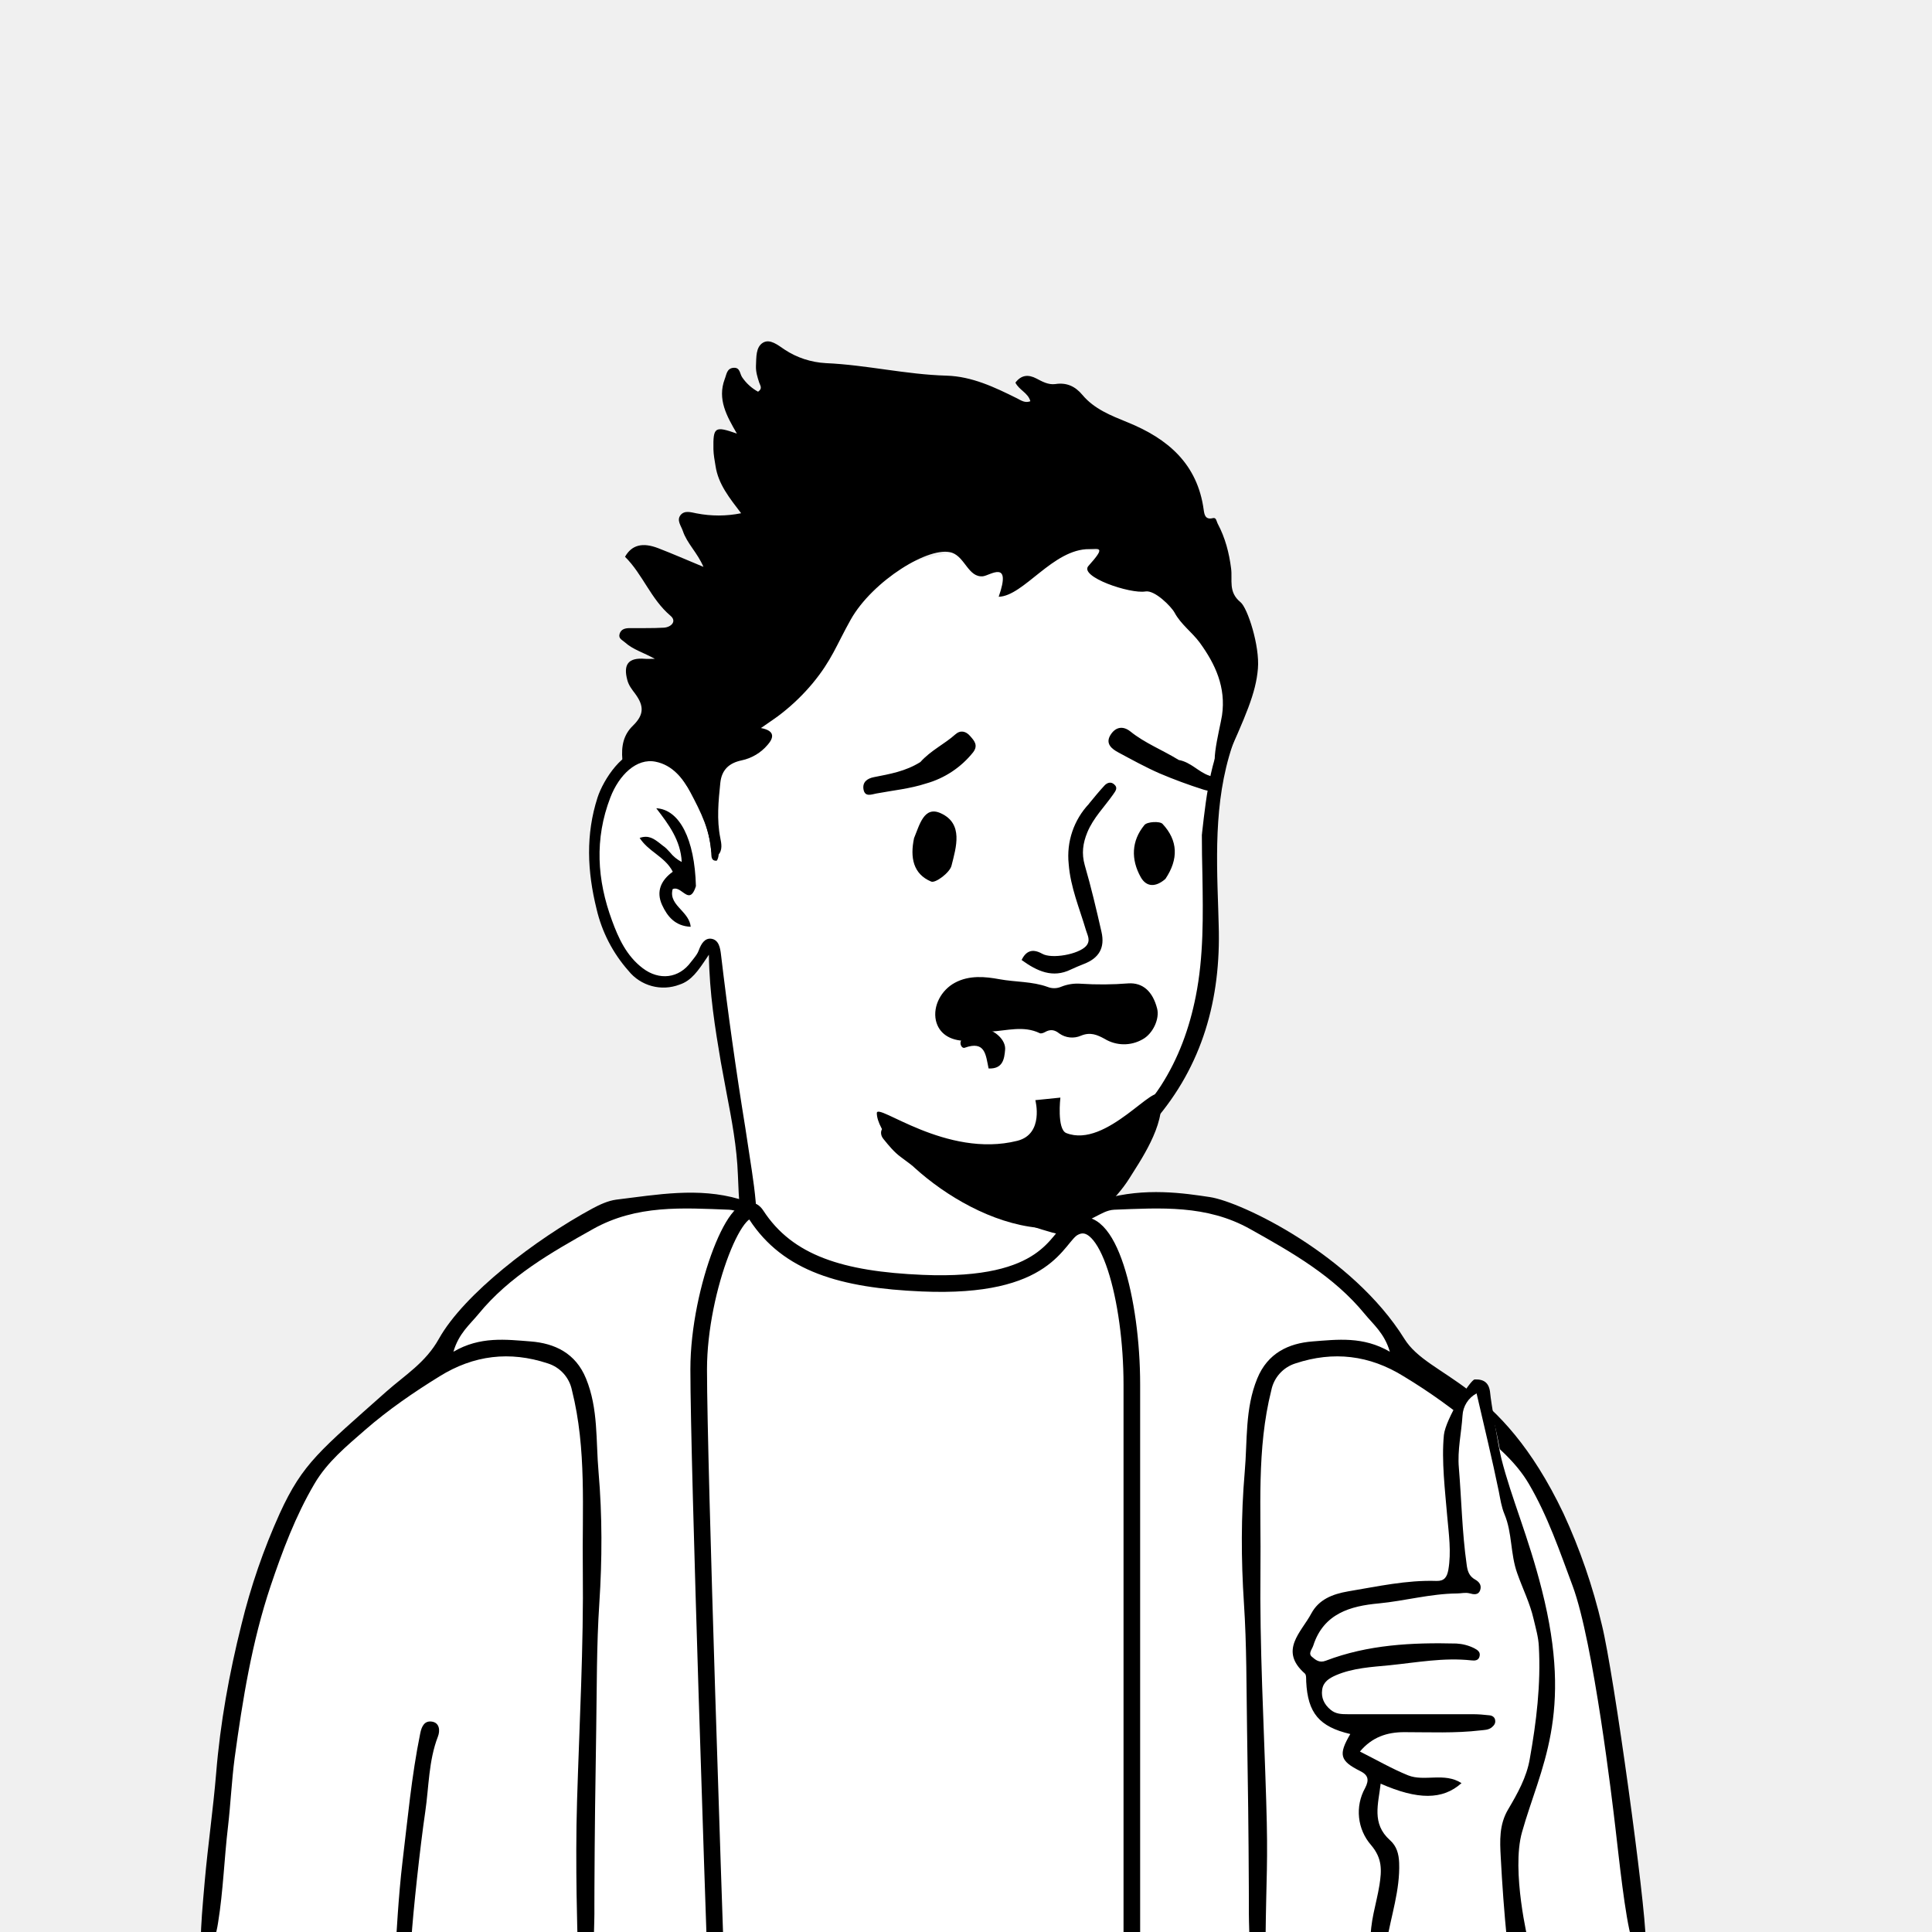
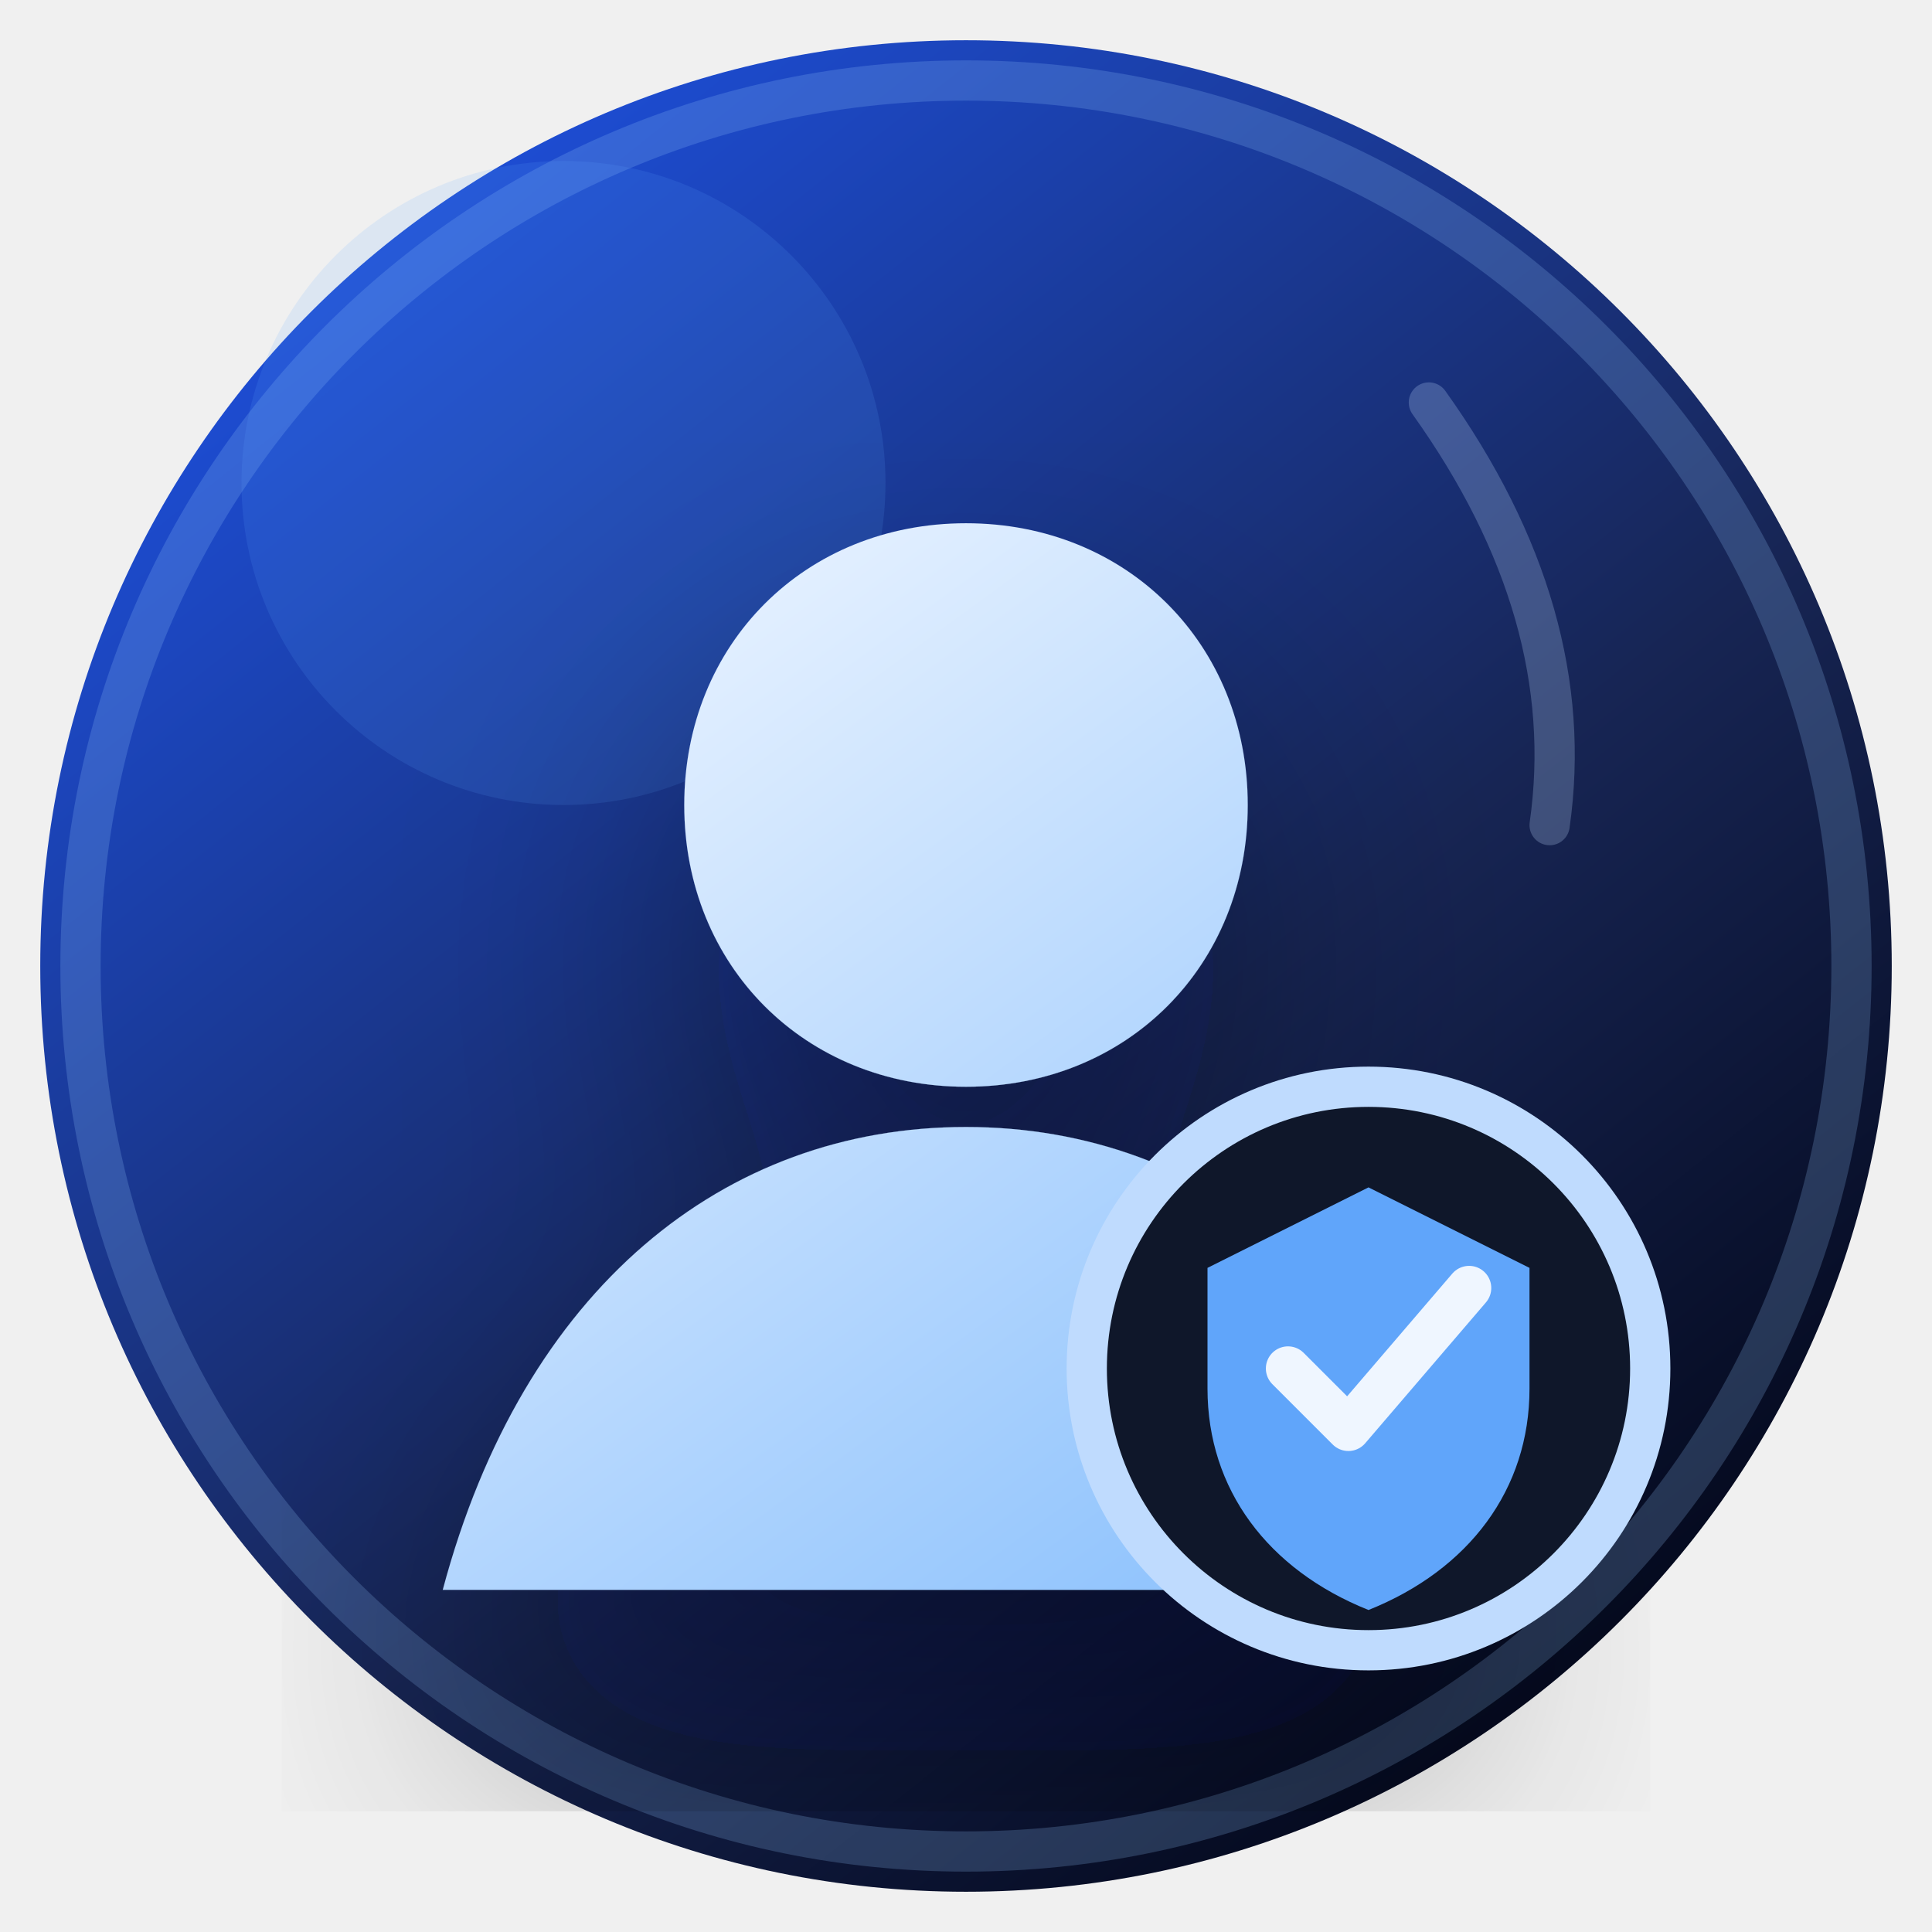
- <svg xmlns="http://www.w3.org/2000/svg" viewBox="0 0 1744 1744" fill="none" shape-rendering="auto">
-   <mask id="viewboxMask">
-     <rect width="1744" height="1744" rx="0" ry="0" x="0" y="0" fill="#fff" />
-   </mask>
-   <g mask="url(#viewboxMask)">
-     <g transform="translate(531 487)">
-       <path d="M554 727.7c-99.2 297-363.8 388.6-503.7 19.8-19.3-50.7 31-69.5 66.2-91.9 24.1-15.3 36.8-28.5 35.3-42.2-7-64.4-36.9-243.8-36.9-243.8l-3-5.8s.7-1.6-2.2 1.2c-3 3-9.9 34.2-37 34.2-24.5 0-49.2-10.9-61-86.3C7.2 285.6 9.6 214 40 201c12.5-5.3 24-7.2 35.2-.8 11.3 6.4-13-22 112-126C268.4 6.4 396.7-3.5 448.5 8 500.3 19.5 552 44.8 574.9 98.5c27.8 65-25.9 114.3-14 262.5-2.2 53.6.8 171.2-146.6 210.6-28 7.5-19.3 48.4 22.7 58.4 67 21 117 72.3 117 97.9" fill="#fff" />
-       <path fill-rule="evenodd" clip-rule="evenodd" d="m554 266.2.1-1.4c4.1-36.4 8.2-71.7 27.1-103.4 6.5 4.4 5.7 10 3.7 15.2-19.9 51.2-18 104.4-16.2 157.6l.4 14c2.1 66.4-14.5 126.8-58.7 177.5-15.4 17.6-35.8 29.8-56.5 40.3-21.4 11-25.9 20.1-19.2 43.6l.8 2.6c1.4 3.9 2.8 7.9-1 11.8-4.5 4.6-9.5 3.3-14.8 1.8l-.6-.1a406.4 406.4 0 0 1-137-68.3c-6-4.4-10.8-10.3-15.5-16.1l-.3-.4c-2.5-3-3-7.8.5-10.4 3.3-2.5 5.8-.5 8.7 1.8l1 .9a145.5 145.5 0 0 0 76.3 31.7c13.4 1.4 26.6.9 40 .4 7.4-.3 14.8-.6 22.3-.5 10.2 0 18.7-4.7 26.7-9.2l2.8-1.6c27.8-15.5 54.3-32.8 72.2-60.7 16.1-25 25.9-52.2 31.6-80.9 7.2-36.1 6.6-72.7 6-109.8-.3-12-.5-24.2-.5-36.4ZM50.6 190.8c21.9-1.7 34 11.2 44.3 26.3a140.4 140.4 0 0 1 22.4 61.5c.5 3.7 1 7.6-1.2 11.3-4.5.6-4.9-3-5-5.6-.5-20.7-9.7-38.7-18.9-56.1-6.6-12.5-16.2-24.6-31.4-27.6-17.2-3.5-33 12-40.8 32.2-14.5 37.6-12 74.6 1.4 111 5.8 15.9 13.1 32.1 27.8 43.2 14.8 11.3 32.7 9.3 43.6-5.7l2-2.5c2-2.6 4-5.1 5-8 2.1-5.8 5.4-11.2 11.3-10.4 6.8 1 8 8.3 8.7 14a3661 3661 0 0 0 22 156.7l5.9 38.8c2.6 17.1 5.6 41.7 3.6 52.1a28 28 0 0 0-.3 2.2c-.4 2.8-.6 5-4.2 5.5-4.9.8-7-2-7.7-6.4-2.3-17-3-23.6-4-49.6-.9-25.2-5.6-50-10.4-74.9l-5-27c-5.2-30.8-10.3-62-10.8-97l-2 3c-7.6 11.3-13.7 20.5-24.5 24a40.5 40.5 0 0 1-46.1-12.5 127.8 127.8 0 0 1-28.8-55.8c-8.4-34-9.9-67.1.9-100.6 5.2-16.1 23.7-44.7 42.2-42Zm34.6 127.5c4.4 3.2 8.4 6 12-5.4-1.1-42.2-14.7-69.2-35.8-70.3 11.2 14.6 22 28.8 23 48.5a32.3 32.3 0 0 1-10.7-8.8c-2-2.2-4-4.4-6.5-6l-3-2.4c-4.8-3.6-9.7-7.4-17.8-4.5 3.8 5.8 9 10 14.3 14 6 4.7 12 9.3 15.6 16.5-10.6 7.7-15.2 17.7-9.7 29.9 4.8 10.5 11.9 19.2 25.9 19.8-.6-6.3-4.7-10.9-8.8-15.4-5-5.4-9.7-10.6-7.5-18.6 3.2-1.5 6.2.7 9 2.7Z" fill="#000" />
-     </g>
-     <g transform="translate(178 1057)">
-       <path d="M1301.3 694.3S1276 480.8 1263 423.6c-25.7-111.8-73.3-201.4-135.3-220.5-29.6-9.2-39.4-34-47-53.2-3-7.8-5.8-14.7-9.3-19.2C1040 90.7 975 50.5 941 37.3 914.5 27 838.5 20.6 813 30.7c-11.5 4.5-16.2 11-17.6 18.5-1.5.5-3 1.1-4.4 2-3.3 1.8-6 5-9.5 9C768 75.7 745 102.1 653.7 98c-72.5-3.2-120.5-13.8-149-58.3-2.3-3.6-5-4.8-8-4.2a223.7 223.7 0 0 0-163 19C316.2 64 219.4 158.4 218.4 163.7c-2 10.6-25.6 28-55.2 47.6C100.9 252.4 73.6 333 49.3 404.4l-6.6 19.2C31.8 455.2 6.1 692 6.1 692l176 2.3h1119.2Z" fill="#fff" />
-       <mask id="bodyVariant07-a" style="mask-type:luminance" maskUnits="userSpaceOnUse" x="453" y="259" width="392" height="433">
-         <path d="m467 692-14-432.5h392V692H467Z" fill="#fff" />
-       </mask>
-       <g mask="url(#bodyVariant07-a)">
-         <g transform="translate(396 278)" style="mix-blend-mode:difference">
-           <ellipse cx="258.1" cy="202.6" rx="100.1" ry="98.5" stroke="#fff" stroke-width="15" />
-           <path d="M175.5 146.8a428 428 0 0 1-7.7-8.2 186.2 186.2 0 0 1-21.8-27.9c-1.8-3.1-2.9-5.5-3.4-7.2 1.8.1 4.3.6 7.8 1.7 8 2.6 18.8 7.7 32 15.1 3.7 2 7.5 4.3 11.5 6.7 4.2-3.4 8.7-6.6 13.4-9.3-6.1-3.8-12-7.3-17.5-10.4A200.1 200.1 0 0 0 155 91c-4.7-1.5-9.1-2.5-13-2.5-3.8 0-8.7.8-12 5-3.3 4-3 9-2.2 12.7 1 3.8 2.8 8 5.3 12.1a200 200 0 0 0 23.6 30.4c3.4 3.7 7 7.6 11 11.6a98 98 0 0 1 7.8-13.5Zm-33.2-45.2Zm-1.5 2h-.1ZM329.3 271.8c-3.7 3.6-7.6 7-11.9 10.1a519 519 0 0 0 26.4 16 200 200 0 0 0 34.8 16.3c4.6 1.5 9 2.5 13 2.5 3.8 0 8.7-.8 12-5 3.2-4 3-9 2.1-12.7-.9-3.8-2.8-8-5.3-12.1a200 200 0 0 0-23.6-30.4 529 529 0 0 0-23.3-24 97 97 0 0 1-6.3 15c6.9 6.7 13 13.1 18.5 19.1a186.2 186.2 0 0 1 21.8 27.9 35 35 0 0 1 3.4 7.2 35 35 0 0 1-7.8-1.7c-7.9-2.6-18.8-7.7-32-15.1-6.7-3.8-14-8.2-21.8-13.1Zm62 31.8Zm1.5-2Z" fill-rule="evenodd" clip-rule="evenodd" fill="#fff" />
-           <path d="M250 223.7c-72.4-57.7-123.5-114-114.2-125.6Z" fill="#fff" />
-           <path d="M250 223.7c-72.4-57.7-123.5-114-114.2-125.6" stroke="#fff" stroke-width="15" />
-           <path d="M397.7 307.1c-9.3 11.7-75.5-25.7-147.8-83.4Z" fill="#fff" />
-           <path d="M397.7 307.1c-9.3 11.7-75.5-25.7-147.8-83.4" stroke="#fff" stroke-width="15" />
-         </g>
-       </g>
-       <path d="M467.4 694.3S452.7 266.8 452.7 179c0-72.8 36.6-163 52-139.2 28.5 43.8 77.2 58.4 149.7 61.5 115 5 120.9-41.3 136.6-50 31.4-17.6 52.7 66 52.7 141.4V694" stroke="#000" stroke-width="15" />
-       <path d="M1295 694c-6.2-21.3-11.5-73.3-14.9-102-2.4-20.7-19.6-166.5-38.5-217.4-11.6-31.1-22.4-63-39.5-92.1-11.7-20-29.3-34.3-46-48.9a513 513 0 0 0-67-48.2c-30.9-19.2-63.4-23-97.6-11.7a32 32 0 0 0-21.9 24.3c-13.4 53.3-9.1 107.6-9.8 161.6-.8 69.8 3.1 139.5 5.2 209.2 1.8 57.2 0 66.7-.6 125.2h-14.5c-.9-32.2-.4-15.3-.6-47.5-.2-47.6-.8-95.1-1.6-142.7-.6-37.8-.3-75.7-2.8-113.5-2.6-39.6-2.7-79.1.7-118.6 2.5-28.2.1-57 11.3-84.3 9.4-23 28.3-31.8 49.9-33.5 22.4-1.7 45.7-4.8 69.8 9.3-4.8-16.6-15-24.7-22.6-34-28-34.2-65.5-55.5-103.6-76.8-39.3-22-80.7-19-122.6-17.4-6.5.3-12 3.8-17.8 6.7-7.5 4-15.3 7.3-26.6 4.8 9.5-13 22.1-17.3 35.1-21.1 37.1-10.8 73-5.2 95.7-1.8C943 28 1042.7 76 1089.7 151.5c22.3 35.9 85.8 36.4 143.6 157.6a528 528 0 0 1 34.7 100.7c10.9 44 39.5 252.6 39.5 284.2H1295ZM15.3 694c2-6.9 2.7-9.9 3.6-15.7 4.6-28.4 5.5-57.6 8.9-86.3 2.4-20.7 3.3-41.4 6-62 7.2-52.7 15.6-105 32.5-155.4 10.7-31.7 22.4-63 39.5-92.1 11.7-20 29.3-34.3 46-48.9 20.7-18 43.5-33.7 67-48.2 30.9-19.2 63.4-23 97.6-11.7a32 32 0 0 1 21.9 24.3c13.4 53.3 9.1 107.6 9.8 161.6.8 69.8-3.1 139.5-5.2 209.2-1.8 57.2.5 125 .5 125l14.6.2c.9-32.2.4-15.3.6-47.5.2-47.6.8-95.1 1.6-142.7.6-37.8.3-75.7 2.8-113.5 2.6-39.6 2.7-79.1-.7-118.6-2.5-28.2-.1-57-11.3-84.3-9.4-23-28.3-31.8-50-33.5-22.3-1.7-45.6-4.8-69.7 9.3 4.8-16.6 15-24.7 22.6-34 28-34.2 65.5-55.5 103.5-76.8 39.4-22 80.8-19 122.7-17.4 6.5.3 12 3.8 17.8 6.7 7.5 4 2.3 11.5 6.4.7 5.8-15-2-13.2-15-17-37-10.8-74-4-111 .5-7.4 1-14.8 4.4-21.5 8-51.4 27.8-116 77.2-138.6 117.6-12 21.6-30.7 32.8-47.5 47.7C111 252.3 95.3 263.8 74.6 309a573.6 573.6 0 0 0-34.7 100.7c-11 44-19.1 88.6-22.8 134.2-2.7 32.4-7.4 64.8-10.3 97.4-2 22.8-3.5 39.7-3.5 52.6h12Z" fill="#000" />
-       <path d="M1131.8 694c2-23.7-8-84.7-12.5-115.7-3.3-22.6-3-46-11.4-67.7-2.1-5.4-1.5-12.4 5.3-13.5 6.4-1 9.2 3.5 10.7 10.8 7.8 38.3 11.3 77.2 16 116 3.5 30 7.8 60 8.5 70l-16.6.1ZM193.3 694c1.4-23.6 8-84.7 12.6-115.7 3.3-22.6 3-46 11.4-67.7 2.1-5.4 1.5-12.4-5.3-13.5-6.4-1-9.3 3.5-10.7 10.8-7.8 38.3-11.3 77.2-16 116-3.6 30-5.7 70.1-5.7 70.1h13.7Z" fill="#000" />
-     </g>
-     <g transform="translate(266 207)">
-       <path d="M717.4 288.7c-32.8-.4-59.2 42.4-81.9 43 12-34.2-8-19.1-14.2-18.5-13 1.3-16.1-17-27.8-21.2-20-7-72 25.4-91.6 60.4-13 23.2-17.1 36.6-34.5 57.6a185 185 0 0 1-27 26.3c-5.5 4.5-11.6 8.3-19.5 13.9 13.5 2.5 11.2 9.3 6 15.2a42.2 42.2 0 0 1-23.5 14c-11 2.3-18 8.3-19.2 20.5-1.7 16.5-3.3 33 0 49.5 1 5 2.3 11-2 15.5-4.3 1-6-1.3-6.3-4.6-2.7-25-13.1-46.7-28-66.9-12.4-17-25.6-22.1-45.5-14.7-1.8.7-4 0-6.6 0-1-12 .8-22.2 9.6-30.7 10-9.8 10.2-17.7 1.8-29-2.8-3.7-5.6-7.2-6.9-12-3.9-14.4 1-20.5 15.8-19.3 2 .2 4.2 0 9 0-10.3-5.7-19.7-8.3-26.8-14.7-2.5-2.3-6.3-3.5-5-7.8 1.3-4.4 5.2-5.2 9.2-5.2 10.2-.1 20.5.2 30.7-.4 6.7-.4 12-5.8 6-10.8-17.7-15-25-37.4-41-53.2 6-10.6 15.7-13.3 30.1-7.7 13 5 25.7 10.6 40.7 16.8-5.6-13-14.9-21.2-18.6-32.4-1.6-4.7-5.8-9.6-2.1-14.3 3.6-4.5 9.3-2.6 14.4-1.6 13.3 2.6 27 2.6 40.3-.1-10.4-13.7-20.6-26.1-23.1-42.7-.8-5-1.8-10-1.9-15.2-.3-20 1.2-21 21.2-14-9.2-15.8-17.8-31-11-49.2 1.7-4.2 1.8-9.7 8-10.2 6-.4 5.5 5.3 7.7 8.5 3.7 5.5 8.7 10 14.4 13.1 4.4-3 1.8-5.7 1-8.3-1.6-4.9-3.1-9.7-2.9-15 .4-7.7-.3-17 6.4-21 6.4-3.7 13.5 2.3 19.5 6.3 11 7.3 24 11.5 37.2 12.2 36.6 1.6 72.3 10.3 109 11.3 23 .7 43.5 10.5 63.6 20.5 3.8 2 7.3 4.4 12 2.6-2-7.6-10.1-10-13.5-16.8 5.4-7.1 11.7-7.5 19-3.7 5.3 2.8 10.7 5.8 17 5 10.2-1.6 18 2 24.5 9.8 10.7 12.8 26 18.7 40.7 24.7 36.5 14.8 63.2 37.6 68.8 79.2.6 4.2 1.4 9 8.3 7.3 3.1-.8 3.2 3 4.4 5.2 6.7 12.6 10.2 26.1 12 40.2 1.4 10.4-2.8 21.3 8.5 30.5 6.4 5.2 17.5 39.6 15.7 60-1.8 22-10.9 42.5-31 87-16.1 14-3.3-32.4-1.4-44.8 3.7-25.4-6-46.3-20.1-65.7-7-9.5-17-16.4-22.8-27.2-2.9-5.3-17.7-20.4-26.2-19-13.9 2.4-60.1-13.3-51.5-23 16.2-18 9.4-15.2 1-15.2Z" fill="#000" />
-     </g>
-     <g transform="translate(791 871)">
-       <path d="M101.4 93.5c-2.6-12.2-2.9-25.4-21.6-18.7-2.6.9-5-3.7-3.1-6.7 4.4-7 10.7-11.9 19.6-10.9 10.6 1.3 20.9 10.6 20 19.5-.7 8.1-2 17.4-14.9 16.8Z" fill="#000" />
-     </g>
-     <g transform="translate(653 805)">
-       <path d="M138.5 199.8c0-10 62.6 41.1 126.8 25 24.4-6.1 16.3-36.7 16.3-36.7l22.6-2.3s-3.3 28.5 5.3 32c36.5 14.4 81.5-48.4 84.9-33 5.5 25.1-19.6 60.3-28 74-12.3 19.6-35.4 40.6-51.2 43.4-82.2 14.9-176.7-72.5-176.7-102.4ZM219.4 134.6c-15.3 0-25-7-27.6-18.5-2.8-13.1 4.9-27.4 17.2-34 13-7 27.5-5.5 40-3.2 14.5 2.7 29.7 1.9 43.7 7a16 16 0 0 0 12.3-.2 39.3 39.3 0 0 1 17.6-2.7 296 296 0 0 0 42.8-.3c13.4-.9 22.2 7.5 26.1 22.6 2.5 9.3-3.8 23-13.3 28a33.6 33.6 0 0 1-34-.5c-6.8-3.7-12.9-6.4-21.4-2.9a20 20 0 0 1-19.6-2c-4.3-3.5-8.2-3.9-12.8-1.3-1.4.8-3.7 1.7-4.9 1-14.6-7-29.4-2.2-44.3-1.4-8.4.4-13 8-21.8 8.4Z" fill="#000" />
-     </g>
-     <g transform="translate(901 668)">
-       <path d="M82 57.5c4.9-6 9.2-11.2 13.8-16.2 2.5-2.8 6-4 9-1.2 3.5 3 1.3 5.8-.8 8.8C96 60.4 86 70.1 80.5 83.4c-4 9.8-5.3 19-2.3 29.6 5.8 19.9 10.5 40 15.1 60.2 3.3 14.4-2.3 23.8-16 29-4 1.6-7.9 3.2-11.7 5-16.4 8-30.4 1.5-44.4-8.6 3.8-8 9.6-10.7 18.5-5.7 8.7 5 32.7.6 39.6-6.8 4.5-5 1.4-9.7 0-14.4-5.8-19.7-14-38.7-15.6-59.8a68.6 68.6 0 0 1 18.4-54.4Z" fill="#000" />
-     </g>
-     <g transform="translate(610 680)">
-       <path d="M215.1 76.6c5-12 9-29.4 24.1-22.5 20.7 9.4 13.9 30.7 9.7 47.4-1.6 6.3-14.5 15.9-18.3 14.3-16.3-6.8-19.2-21.7-15.5-39.2ZM442 113.4c-8.6 7.5-17 7.6-22.2-1.5-9-16-8.6-32.8 3.3-47.2 2.5-3 13.8-3.6 16.3-1 14 15 14.6 31.8 2.6 49.7Z" fill="#000" />
-     </g>
-     <g transform="translate(610 680)" />
-     <g transform="translate(774 657)">
-       <path d="M56.8 30.9c9.5-10.6 21.8-16.2 31.6-25C93 1.8 98 3 101.8 7.5c3.8 4.3 7.3 8.3 2.7 14.5a83 83 0 0 1-42.7 28.3C47.4 55 32 56.5 17 59.3c-4.5.9-10.2 3.3-11.5-3.6-1.2-6.6 3.2-10 9.5-11.2 14.2-2.8 28.4-5.2 41.8-13.6ZM289.9 29c11.3 2 18 11 27.8 14.2 3.8 1.2 8.4 4.7 6.6 9.5-2.1 5.8-8 4.3-12.2 3a450.2 450.2 0 0 1-39.2-14.5c-12.8-5.6-25.1-12.4-37.4-19-6-3.2-11.6-7.8-7.4-15.2 4.2-7.3 11-9.5 18.3-3.7C259.4 13.8 275 19.8 290 29Z" fill="#000" />
-     </g>
-     <g transform="translate(0 559)">
-       <path d="m1369.5 1191.9-128.5 2s7-41.4 11.6-56c9.8-31.4-14.4-32.9-18.4-54-4-21.3 2.4-25.6 4.4-37.3 2-11.8-7.8-10.6-14.4-17.2-6.6-6.7-2.4-8 .8-19.3s-21-5.7-33.7-24c-12.7-18.2-7.6-36-7.6-36s-14.4-2.4-12-17.2c2.4-14.8 8-34 26-43.7 18-9.6 118.8-22 118.8-22s-8-87.1-8.7-105.7c-.6-18.5 6-66.4 21.9-68.6 15.8-2.3 24.2 56.2 28.6 82.6 4.4 26.5 33.6 111 36.8 136.6 3.2 25.6-5.2 102.9-6 116-.8 13.3-17.6 44.9-24 64.1-6.4 19.2 4.4 99.7 4.4 99.7Z" fill="#fff" />
-       <path d="M1237.4 1194c-1-17.5 5-34 7.8-51.2 2.1-13.5 2.7-24.2-7.5-36.2a45 45 0 0 1-5.4-51.6c3.8-7.4 2.8-11.7-4.5-15.3-18.4-9.2-19.8-14.8-8.9-33.4-28.1-6.6-38.4-19-39.8-47.3-.1-2.5.2-6-1.2-7.3-23.7-20.8-3.2-37.3 5.8-54.2 6.7-12.5 18.8-17.5 33.3-20 26.5-4.4 52.6-10.3 79.7-9.4 7 .2 9.5-3.4 10.7-10 2.8-16.1.4-32.4-1-48.3-1.9-22.8-5.3-50.3-3-73.5 1.6-14.6 24-50 27.8-50.1 8.7-.3 13.2 3.3 14 12.6.5 6.3 7.2 47.4 10.1 59 9 35.6 24.3 70 36.5 118.3 28.8 113.4-1.4 160.2-17.9 218.8-9.9 35 5.8 99.2 5.8 99.2s-12.2 0-19.3-1c-2.6-26-4.4-50.9-5.7-75.8-.8-14.7-1.5-29.2 6.7-43 8.4-14.2 16.7-29 19.5-45.5 6-33.5 10.1-67.3 8.2-101.6-.4-8.5-2.8-16.4-4.7-24.6-3.3-14.5-10-27.7-14.8-41.4-6.3-17.5-4.4-36.3-11.5-53.3-2.8-6.7-3.8-13.8-5.2-20.9-6-29.2-13.1-58.2-20-88.2a24.1 24.1 0 0 0-12.7 20c-1 15.8-4.7 31.3-3.3 47.1 2.4 29 2.9 58.2 7 87.1.7 6 2.2 10.8 7.6 13.8 3.6 2 6.1 5 4.7 9.4-1.6 5-6 4.1-9.6 3.1-4-1-7.5.1-11.3.1-24 .2-47 6.7-70.8 9-25.3 2.3-49.7 9-59 38-1.1 3.5-4.9 7.2-1.2 10.2 3.2 2.7 6.6 5.8 12.5 3.5 38-14.5 77.8-16.5 117.9-15.5 5.5.3 11 1.7 16 4.2 3.3 1.7 6 3.6 4.8 7.7-1 3.5-4.2 3.7-7.4 3.3-24.8-2.7-49.1 1.9-73.6 4.4-16.4 1.6-33 2.4-48.5 9-6.3 2.8-11.5 6-12.5 13.1-1 7.3 1.8 13.2 7.5 18 4.7 4 10 4.1 15.7 4.1h112.5c5.1 0 10.2.4 15.3 1 2.5.2 5 1.7 5.2 4.7.4 2.8-1.3 4.7-3.4 6.4-3 2.2-6.4 2.1-9.8 2.5-22.9 2.7-45.9 1.6-68.9 1.6-15.5 0-29 4.4-40 17.5 15 7.5 28.9 15.6 43.5 21.5 14.8 5.9 32.6-3 48.2 7-17 15.3-39.6 15.2-73 .5-2 18.2-8.4 36 8.4 51 6 5.3 8 12.3 8.3 20.5.9 24.6-7.3 47.7-11.3 71.5h-14.3Z" fill="#000" />
-     </g>
+ <svg xmlns="http://www.w3.org/2000/svg" viewBox="0 0 96 96" fill="none">
+   <defs>
+     <linearGradient id="admin-bg" x1="18" y1="10" x2="80" y2="88" gradientUnits="userSpaceOnUse">
+       <stop stop-color="#1d4ed8" />
+       <stop offset=".58" stop-color="#172554" />
+       <stop offset="1" stop-color="#020617" />
+     </linearGradient>
+     <linearGradient id="admin-user" x1="31" y1="24" x2="66" y2="72" gradientUnits="userSpaceOnUse">
+       <stop stop-color="#eff6ff" />
+       <stop offset="1" stop-color="#93c5fd" />
+     </linearGradient>
+     <filter id="admin-shadow" x="14" y="14" width="68" height="76" filterUnits="userSpaceOnUse" color-interpolation-filters="sRGB">
+       <feDropShadow dx="0" dy="8" stdDeviation="7" flood-color="#020617" flood-opacity=".35" />
+     </filter>
+   </defs>
+   <circle cx="48" cy="48" r="46" fill="url(#admin-bg)" />
+   <circle cx="48" cy="48" r="44" stroke="#93c5fd" stroke-opacity=".22" stroke-width="2" />
+   <circle cx="28" cy="24" r="16" fill="#60a5fa" fill-opacity=".14" />
+   <path d="M71 20c5 7 7 14 6 21" stroke="#bfdbfe" stroke-opacity=".25" stroke-width="2" stroke-linecap="round" />
+   <g filter="url(#admin-shadow)">
+     <path d="M48 26c-8 0-14 6-14 14s6 14 14 14 14-6 14-14-6-14-14-14Z" fill="url(#admin-user)" />
+     <path d="M22 79c4-15 14-23 26-23s22 8 26 23H22Z" fill="url(#admin-user)" />
  </g>
+   <circle cx="68" cy="68" r="14" fill="#0f172a" stroke="#bfdbfe" stroke-width="2" />
+   <path d="M68 59l8 4v6c0 5-3 9-8 11-5-2-8-6-8-11v-6l8-4Z" fill="#60a5fa" />
+   <path d="M64 68l3 3 6-7" stroke="#eff6ff" stroke-width="2.2" stroke-linecap="round" stroke-linejoin="round" />
</svg>
